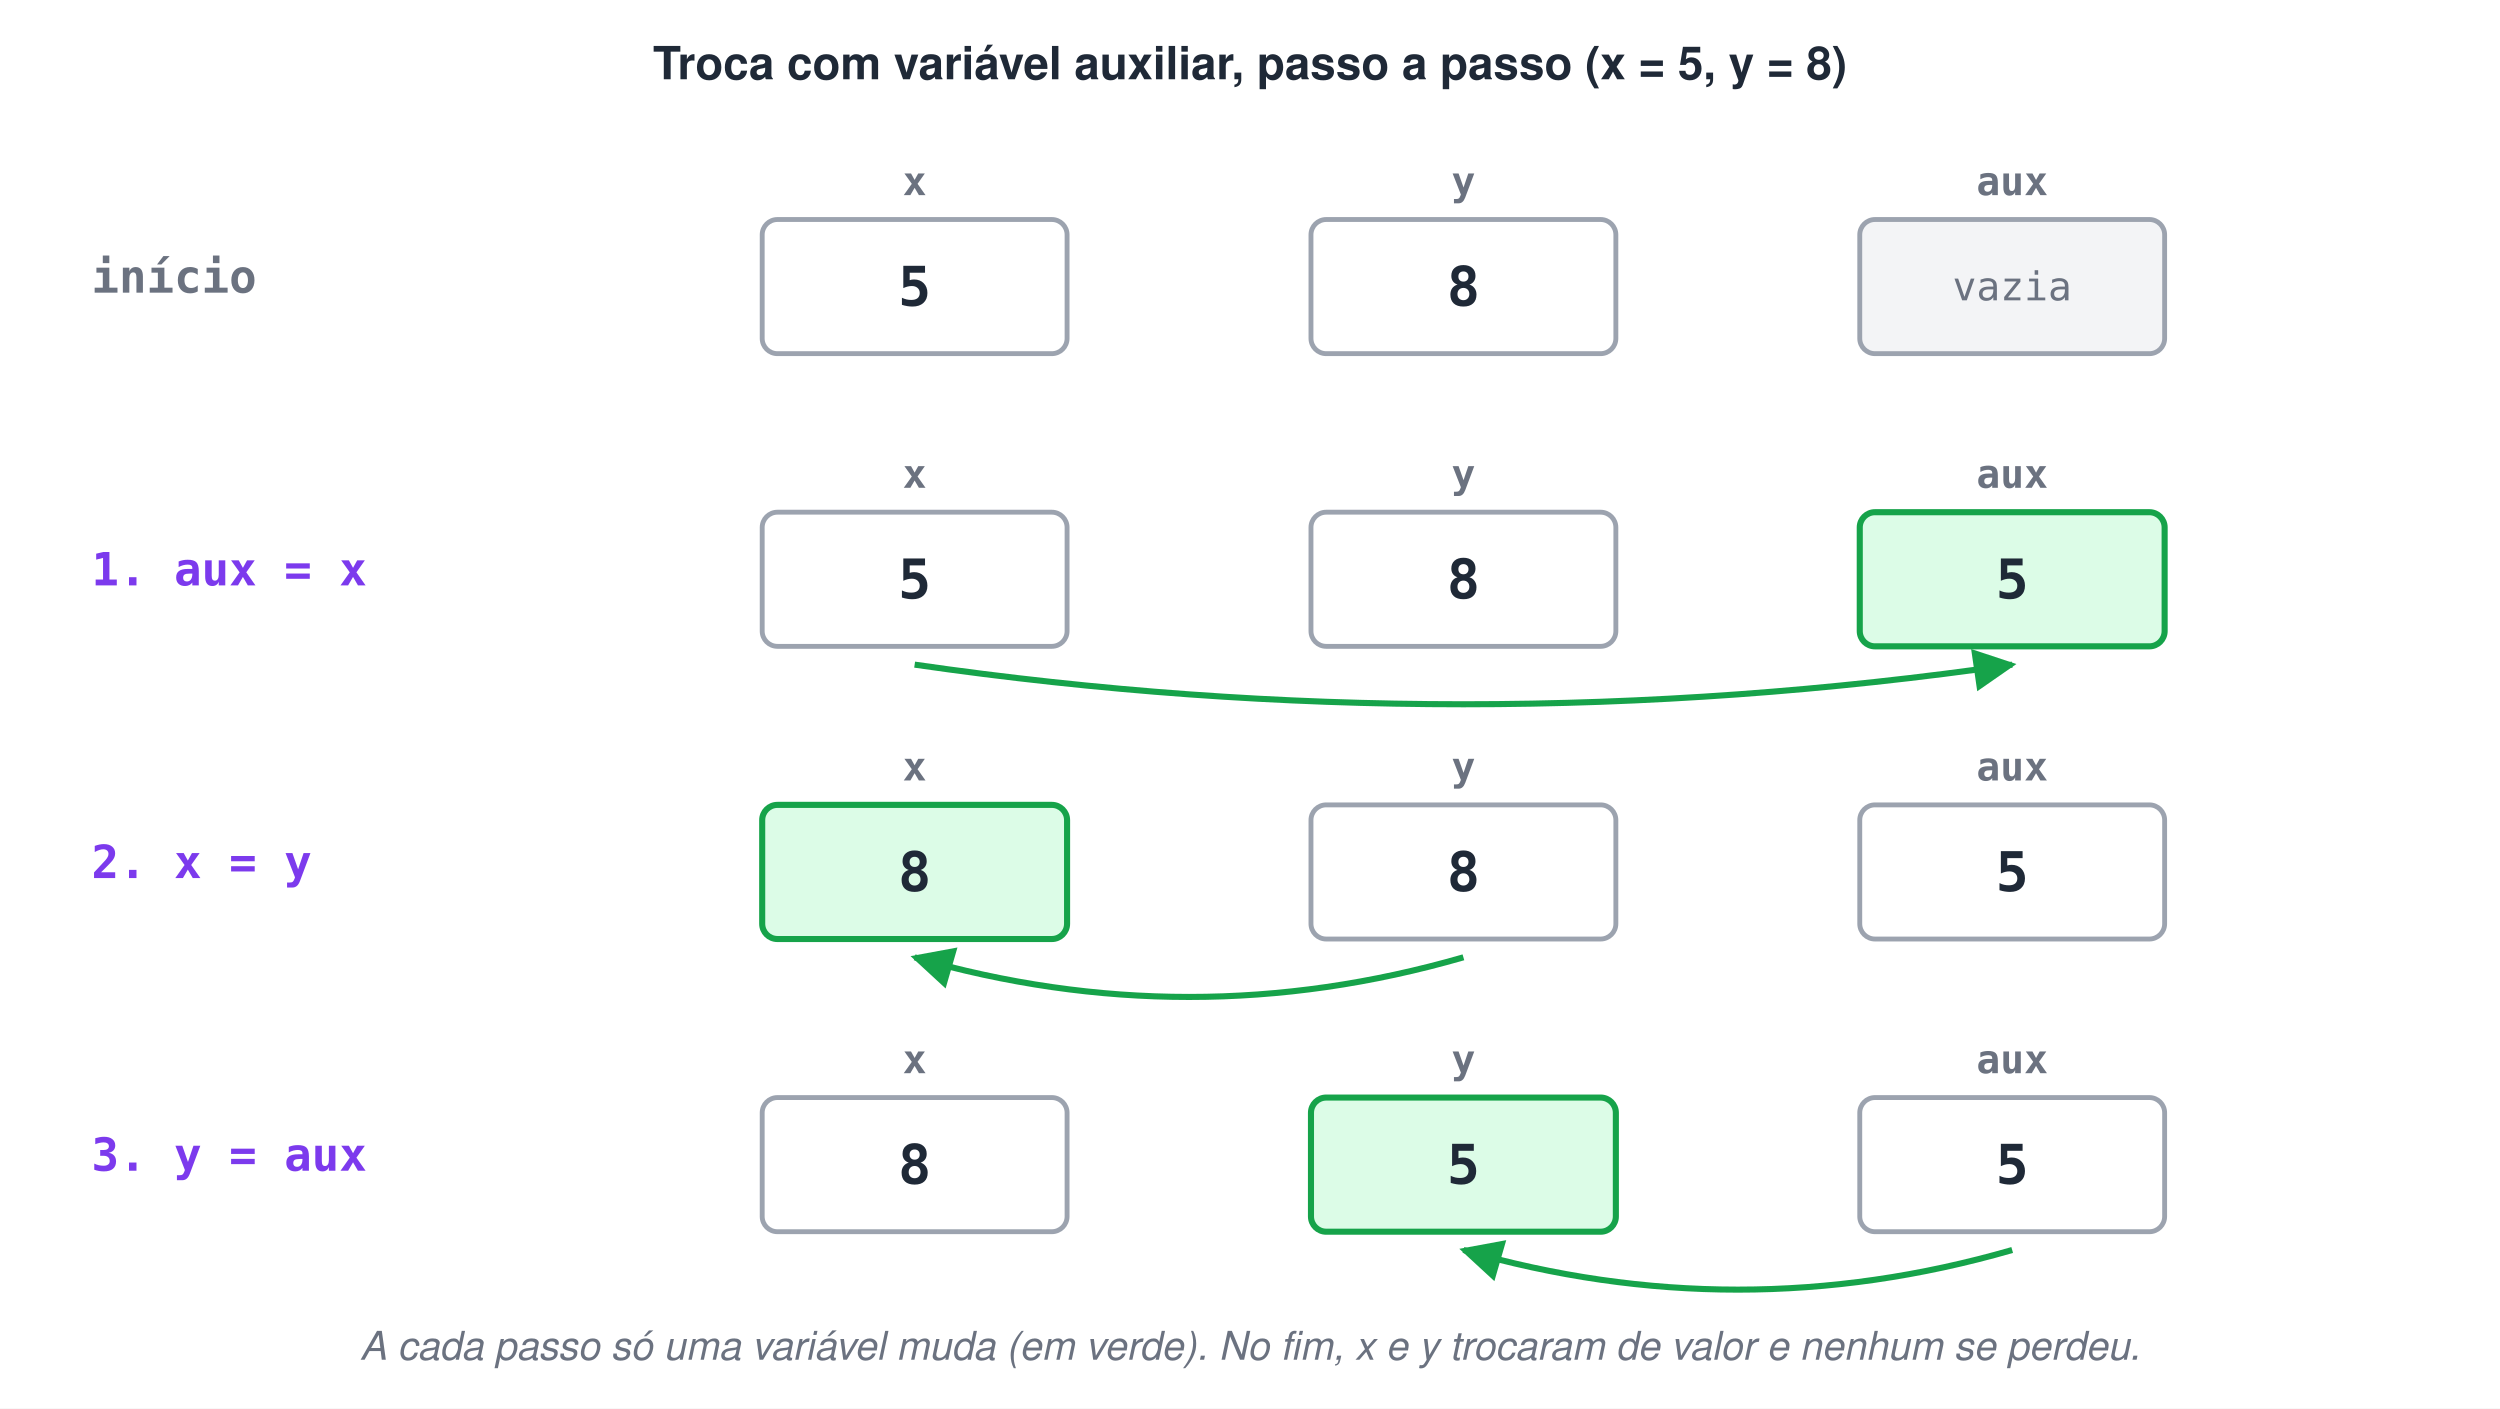
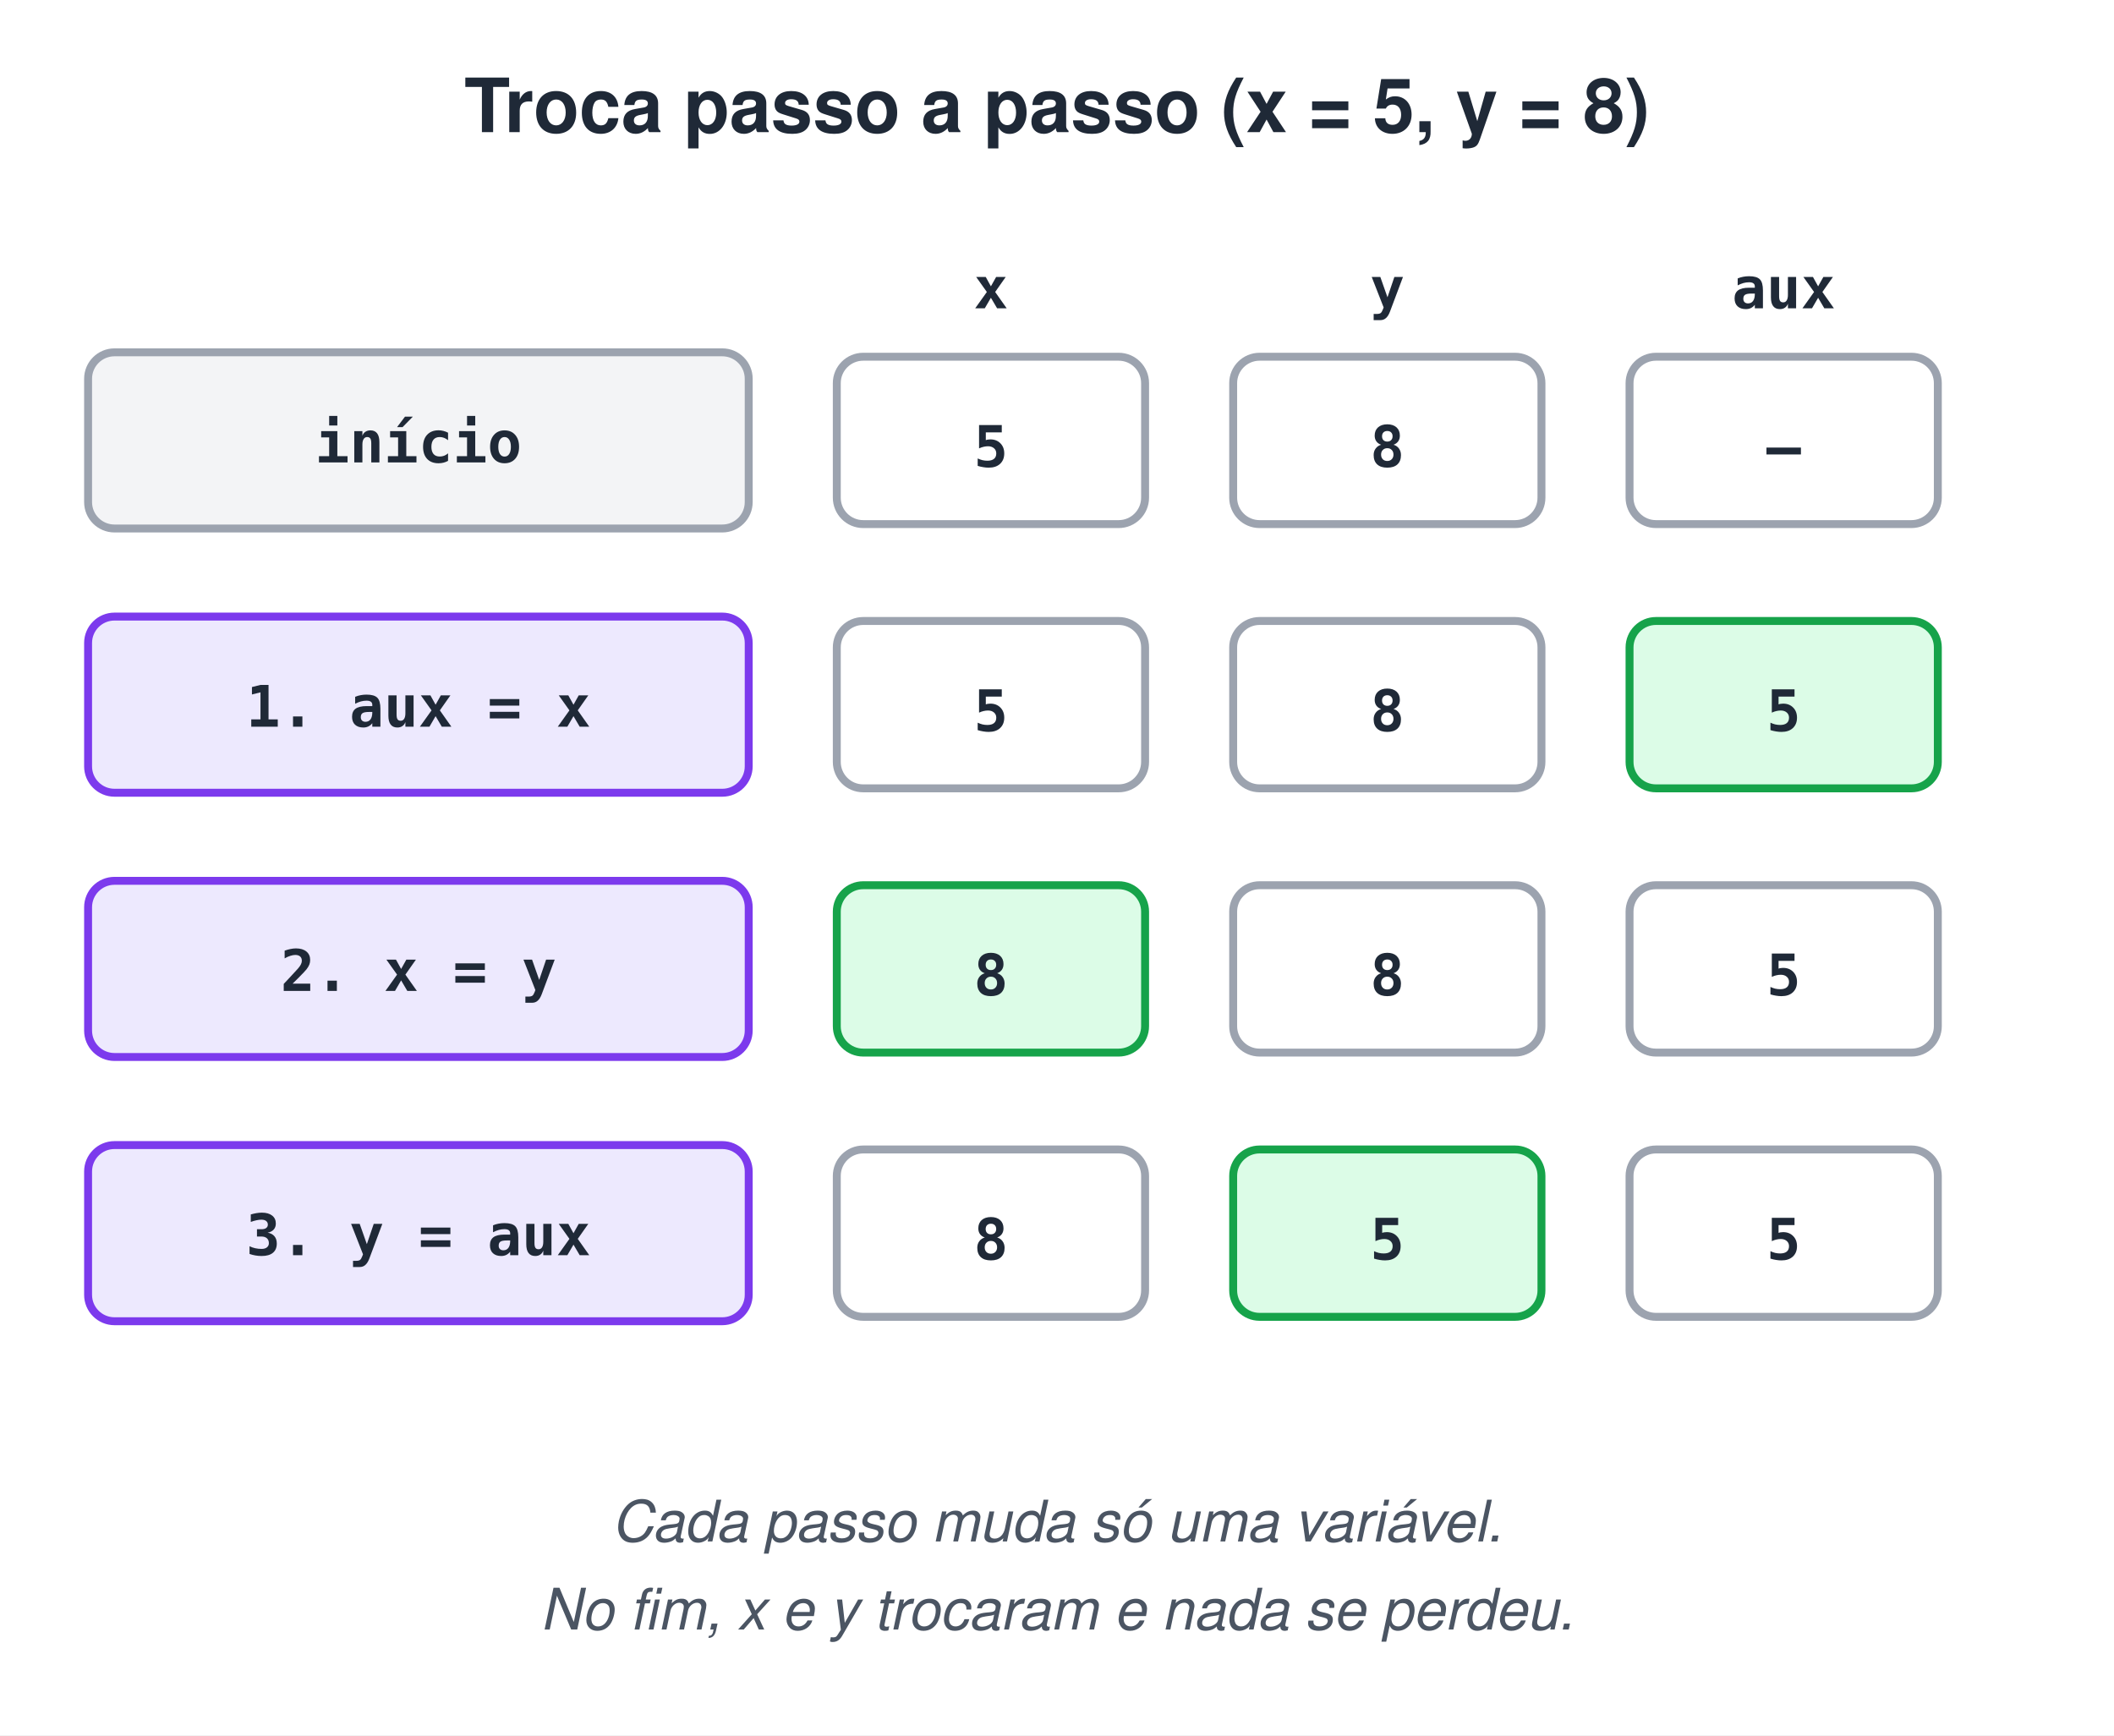
- <svg xmlns="http://www.w3.org/2000/svg" width="820" height="462" viewBox="0 0 820 462">
-   <style>text{font-family:Helvetica, Arial, 'DejaVu Sans', sans-serif}.m{font-family:Menlo, Consolas, 'DejaVu Sans Mono', monospace}</style>
+ <svg xmlns="http://www.w3.org/2000/svg" width="480" height="394" viewBox="0 0 480 394">
+   <style>text{white-space:pre;font-family:Helvetica,Arial,sans-serif;font-size:14px;fill:#1F2937}.t{font-size:17px;font-weight:bold}.b{font-weight:bold}.m{font-family:Menlo,Consolas,monospace;font-size:13px}.s{font-size:12.5px;fill:#4B5563}.n{font-size:13px;font-style:italic;fill:#4B5563}.c{text-anchor:middle}.r{text-anchor:end}.xB{fill:#DBEAFE;stroke:#2563EB}.xG{fill:#DCFCE7;stroke:#16A34A}.xO{fill:#FEF3C7;stroke:#D97706}.xP{fill:#EDE9FE;stroke:#7C3AED}.xR{fill:#FEE2E2;stroke:#DC2626}.xY{fill:#F3F4F6;stroke:#9CA3AF}.xW{fill:#fff;stroke:#9CA3AF}.xT{fill:#CCFBF1;stroke:#0D9488}.xK{fill:#FCE7F3;stroke:#DB2777}rect,ellipse,polygon{stroke-width:1.8}.l{stroke:#6B7280;stroke-width:1.8;fill:none}.d{stroke-dasharray:5 4}</style>
  <defs>
-     <marker id="arv" viewBox="0 0 10 10" refX="9" refY="5" markerWidth="7" markerHeight="7" orient="auto-start-reverse">
-       <path d="M0,0 L10,5 L0,10 z" fill="#16A34A" />
+     <marker id="a" viewBox="0 0 10 10" refX="9" refY="5" markerWidth="7" markerHeight="7" orient="auto-start-reverse">
+       <path d="M0,0L10,5L0,10z" fill="#6B7280" />
    </marker>
  </defs>
-   <rect width="100%" height="100%" fill="#ffffff" />
-   <text x="410" y="26" font-size="15" font-weight="bold" fill="#1F2937" text-anchor="middle">Troca com variável auxiliar, passo a passo (x = 5, y = 8)</text>
-   <text x="30" y="96" class="m" font-size="15" font-weight="bold" fill="#6B7280">início</text>
-   <text x="300" y="64" class="m" font-size="13" font-weight="bold" fill="#6B7280" text-anchor="middle">x</text>
-   <rect x="250" y="72" width="100" height="44" rx="5" fill="#fff" stroke="#9CA3AF" stroke-width="1.6" />
-   <text x="300" y="100.3" class="m" font-size="18" font-weight="bold" fill="#1F2937" text-anchor="middle">5</text>
-   <text x="480" y="64" class="m" font-size="13" font-weight="bold" fill="#6B7280" text-anchor="middle">y</text>
-   <rect x="430" y="72" width="100" height="44" rx="5" fill="#fff" stroke="#9CA3AF" stroke-width="1.6" />
-   <text x="480" y="100.3" class="m" font-size="18" font-weight="bold" fill="#1F2937" text-anchor="middle">8</text>
-   <text x="660" y="64" class="m" font-size="13" font-weight="bold" fill="#6B7280" text-anchor="middle">aux</text>
-   <rect x="610" y="72" width="100" height="44" rx="5" fill="#F3F4F6" stroke="#9CA3AF" stroke-width="1.6" />
-   <text x="660" y="98.5" class="m" font-size="13" fill="#6B7280" text-anchor="middle">vazia</text>
-   <text x="30" y="192" class="m" font-size="15" font-weight="bold" fill="#7C3AED">1. aux = x</text>
-   <text x="300" y="160" class="m" font-size="13" font-weight="bold" fill="#6B7280" text-anchor="middle">x</text>
-   <rect x="250" y="168" width="100" height="44" rx="5" fill="#fff" stroke="#9CA3AF" stroke-width="1.6" />
-   <text x="300" y="196.3" class="m" font-size="18" font-weight="bold" fill="#1F2937" text-anchor="middle">5</text>
-   <text x="480" y="160" class="m" font-size="13" font-weight="bold" fill="#6B7280" text-anchor="middle">y</text>
-   <rect x="430" y="168" width="100" height="44" rx="5" fill="#fff" stroke="#9CA3AF" stroke-width="1.6" />
-   <text x="480" y="196.3" class="m" font-size="18" font-weight="bold" fill="#1F2937" text-anchor="middle">8</text>
-   <text x="660" y="160" class="m" font-size="13" font-weight="bold" fill="#6B7280" text-anchor="middle">aux</text>
-   <rect x="610" y="168" width="100" height="44" rx="5" fill="#DCFCE7" stroke="#16A34A" stroke-width="2" />
-   <text x="660" y="196.3" class="m" font-size="18" font-weight="bold" fill="#1F2937" text-anchor="middle">5</text>
-   <path d="M300,218 Q480,244 660,218" fill="none" stroke="#16A34A" stroke-width="2" marker-end="url(#arv)" />
-   <text x="30" y="288" class="m" font-size="15" font-weight="bold" fill="#7C3AED">2. x = y</text>
-   <text x="300" y="256" class="m" font-size="13" font-weight="bold" fill="#6B7280" text-anchor="middle">x</text>
-   <rect x="250" y="264" width="100" height="44" rx="5" fill="#DCFCE7" stroke="#16A34A" stroke-width="2" />
-   <text x="300" y="292.3" class="m" font-size="18" font-weight="bold" fill="#1F2937" text-anchor="middle">8</text>
-   <text x="480" y="256" class="m" font-size="13" font-weight="bold" fill="#6B7280" text-anchor="middle">y</text>
-   <rect x="430" y="264" width="100" height="44" rx="5" fill="#fff" stroke="#9CA3AF" stroke-width="1.6" />
-   <text x="480" y="292.3" class="m" font-size="18" font-weight="bold" fill="#1F2937" text-anchor="middle">8</text>
-   <text x="660" y="256" class="m" font-size="13" font-weight="bold" fill="#6B7280" text-anchor="middle">aux</text>
-   <rect x="610" y="264" width="100" height="44" rx="5" fill="#fff" stroke="#9CA3AF" stroke-width="1.6" />
-   <text x="660" y="292.3" class="m" font-size="18" font-weight="bold" fill="#1F2937" text-anchor="middle">5</text>
-   <path d="M480,314 Q390,340 300,314" fill="none" stroke="#16A34A" stroke-width="2" marker-end="url(#arv)" />
-   <text x="30" y="384" class="m" font-size="15" font-weight="bold" fill="#7C3AED">3. y = aux</text>
-   <text x="300" y="352" class="m" font-size="13" font-weight="bold" fill="#6B7280" text-anchor="middle">x</text>
-   <rect x="250" y="360" width="100" height="44" rx="5" fill="#fff" stroke="#9CA3AF" stroke-width="1.6" />
-   <text x="300" y="388.3" class="m" font-size="18" font-weight="bold" fill="#1F2937" text-anchor="middle">8</text>
-   <text x="480" y="352" class="m" font-size="13" font-weight="bold" fill="#6B7280" text-anchor="middle">y</text>
-   <rect x="430" y="360" width="100" height="44" rx="5" fill="#DCFCE7" stroke="#16A34A" stroke-width="2" />
-   <text x="480" y="388.3" class="m" font-size="18" font-weight="bold" fill="#1F2937" text-anchor="middle">5</text>
-   <text x="660" y="352" class="m" font-size="13" font-weight="bold" fill="#6B7280" text-anchor="middle">aux</text>
-   <rect x="610" y="360" width="100" height="44" rx="5" fill="#fff" stroke="#9CA3AF" stroke-width="1.6" />
-   <text x="660" y="388.3" class="m" font-size="18" font-weight="bold" fill="#1F2937" text-anchor="middle">5</text>
-   <path d="M660,410 Q570,436 480,410" fill="none" stroke="#16A34A" stroke-width="2" marker-end="url(#arv)" />
-   <text x="410" y="446" font-size="13" font-style="italic" fill="#6B7280" text-anchor="middle">A cada passo só uma variável muda (em verde). No fim, x e y trocaram de valor e nenhum se perdeu.</text>
+   <rect width="100%" height="100%" fill="#fff" />
+   <text x="240.0" y="30" class="t c">Troca passo a passo (x = 5, y = 8)</text>
+   <text x="225" y="70" class="m b c">x</text>
+   <text x="315" y="70" class="m b c">y</text>
+   <text x="405" y="70" class="m b c">aux</text>
+   <rect x="20" y="80" width="150" height="40" rx="6" class="xY" />
+   <text x="95" y="105" class="m b c">início</text>
+   <text x="225.0" y="75" class="m s c" />
+   <rect x="190" y="81" width="70" height="38" rx="6" class="xW" />
+   <text x="225.0" y="106" class="m b c">5</text>
+   <text x="315.0" y="75" class="m s c" />
+   <rect x="280" y="81" width="70" height="38" rx="6" class="xW" />
+   <text x="315.0" y="106" class="m b c">8</text>
+   <text x="405.0" y="75" class="m s c" />
+   <rect x="370" y="81" width="70" height="38" rx="6" class="xW" />
+   <text x="405.0" y="106" class="m b c">—</text>
+   <rect x="20" y="140" width="150" height="40" rx="6" class="xP" />
+   <text x="95" y="165" class="m b c">1. aux = x</text>
+   <text x="225.0" y="135" class="m s c" />
+   <rect x="190" y="141" width="70" height="38" rx="6" class="xW" />
+   <text x="225.0" y="166" class="m b c">5</text>
+   <text x="315.0" y="135" class="m s c" />
+   <rect x="280" y="141" width="70" height="38" rx="6" class="xW" />
+   <text x="315.0" y="166" class="m b c">8</text>
+   <text x="405.0" y="135" class="m s c" />
+   <rect x="370" y="141" width="70" height="38" rx="6" class="xG" />
+   <text x="405.0" y="166" class="m b c">5</text>
+   <rect x="20" y="200" width="150" height="40" rx="6" class="xP" />
+   <text x="95" y="225" class="m b c">2. x = y</text>
+   <text x="225.0" y="195" class="m s c" />
+   <rect x="190" y="201" width="70" height="38" rx="6" class="xG" />
+   <text x="225.0" y="226" class="m b c">8</text>
+   <text x="315.0" y="195" class="m s c" />
+   <rect x="280" y="201" width="70" height="38" rx="6" class="xW" />
+   <text x="315.0" y="226" class="m b c">8</text>
+   <text x="405.0" y="195" class="m s c" />
+   <rect x="370" y="201" width="70" height="38" rx="6" class="xW" />
+   <text x="405.0" y="226" class="m b c">5</text>
+   <rect x="20" y="260" width="150" height="40" rx="6" class="xP" />
+   <text x="95" y="285" class="m b c">3. y = aux</text>
+   <text x="225.0" y="255" class="m s c" />
+   <rect x="190" y="261" width="70" height="38" rx="6" class="xW" />
+   <text x="225.0" y="286" class="m b c">8</text>
+   <text x="315.0" y="255" class="m s c" />
+   <rect x="280" y="261" width="70" height="38" rx="6" class="xG" />
+   <text x="315.0" y="286" class="m b c">5</text>
+   <text x="405.0" y="255" class="m s c" />
+   <rect x="370" y="261" width="70" height="38" rx="6" class="xW" />
+   <text x="405.0" y="286" class="m b c">5</text>
+   <text x="240.0" y="350" class="n c">Cada passo muda só uma variável.</text>
+   <text x="240.0" y="370" class="n c">No fim, x e y trocaram e nada se perdeu.</text>
</svg>
